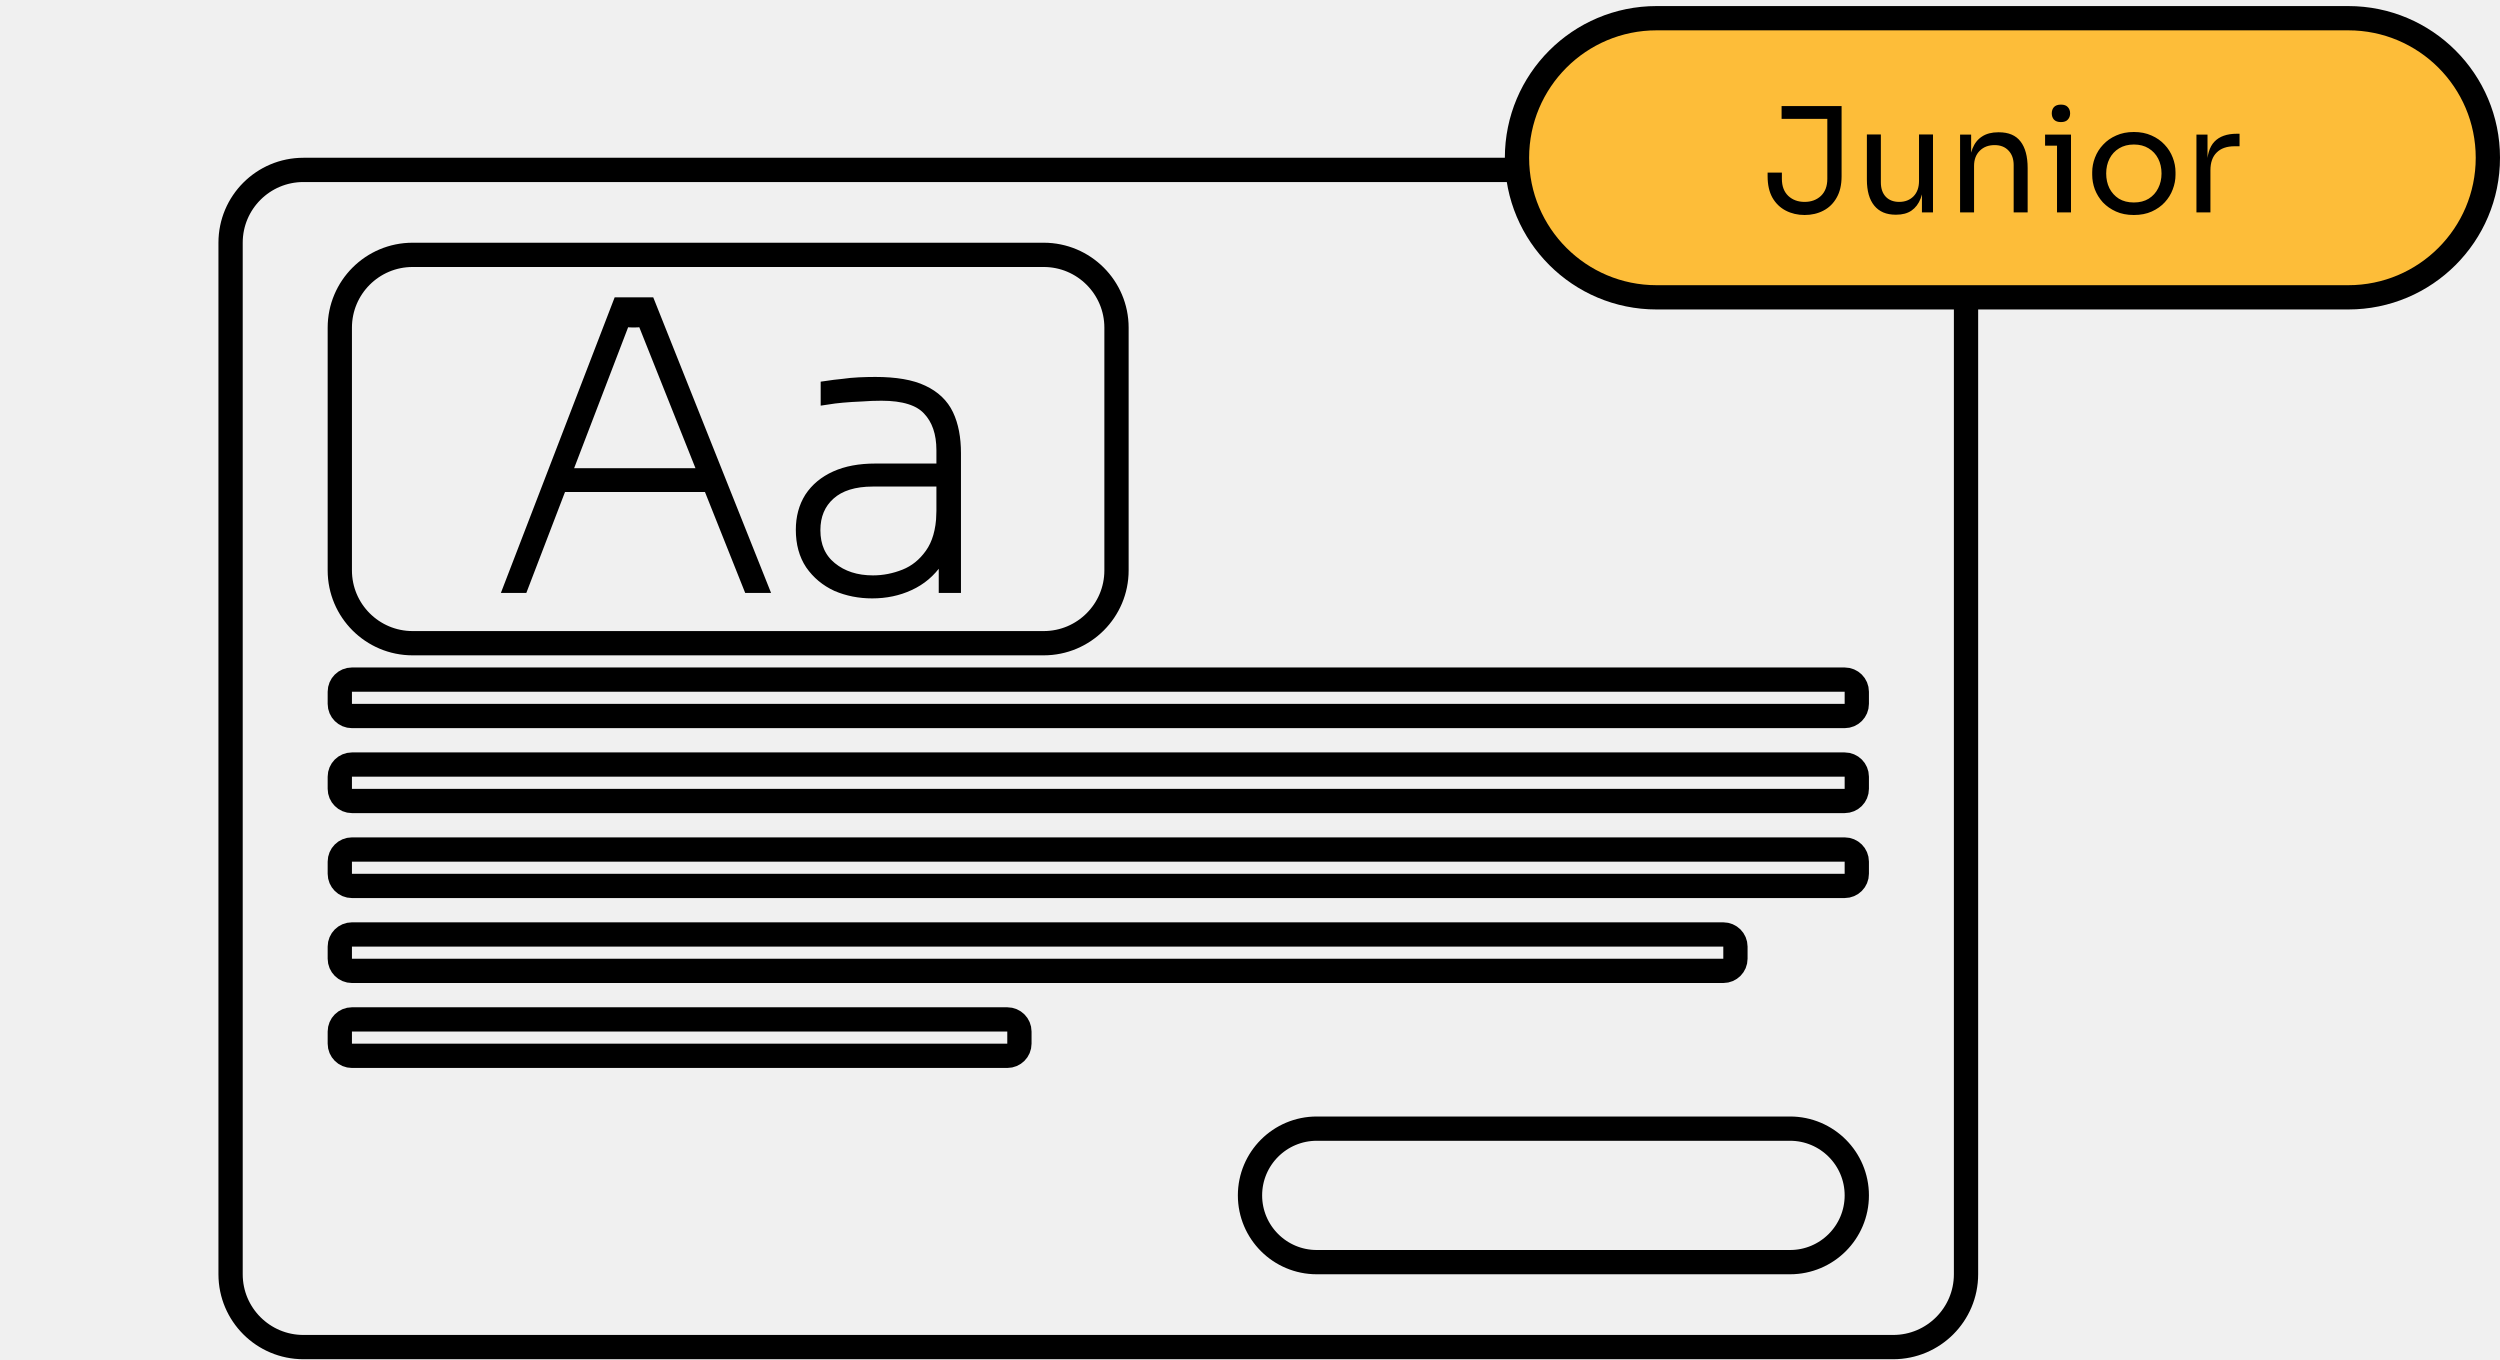
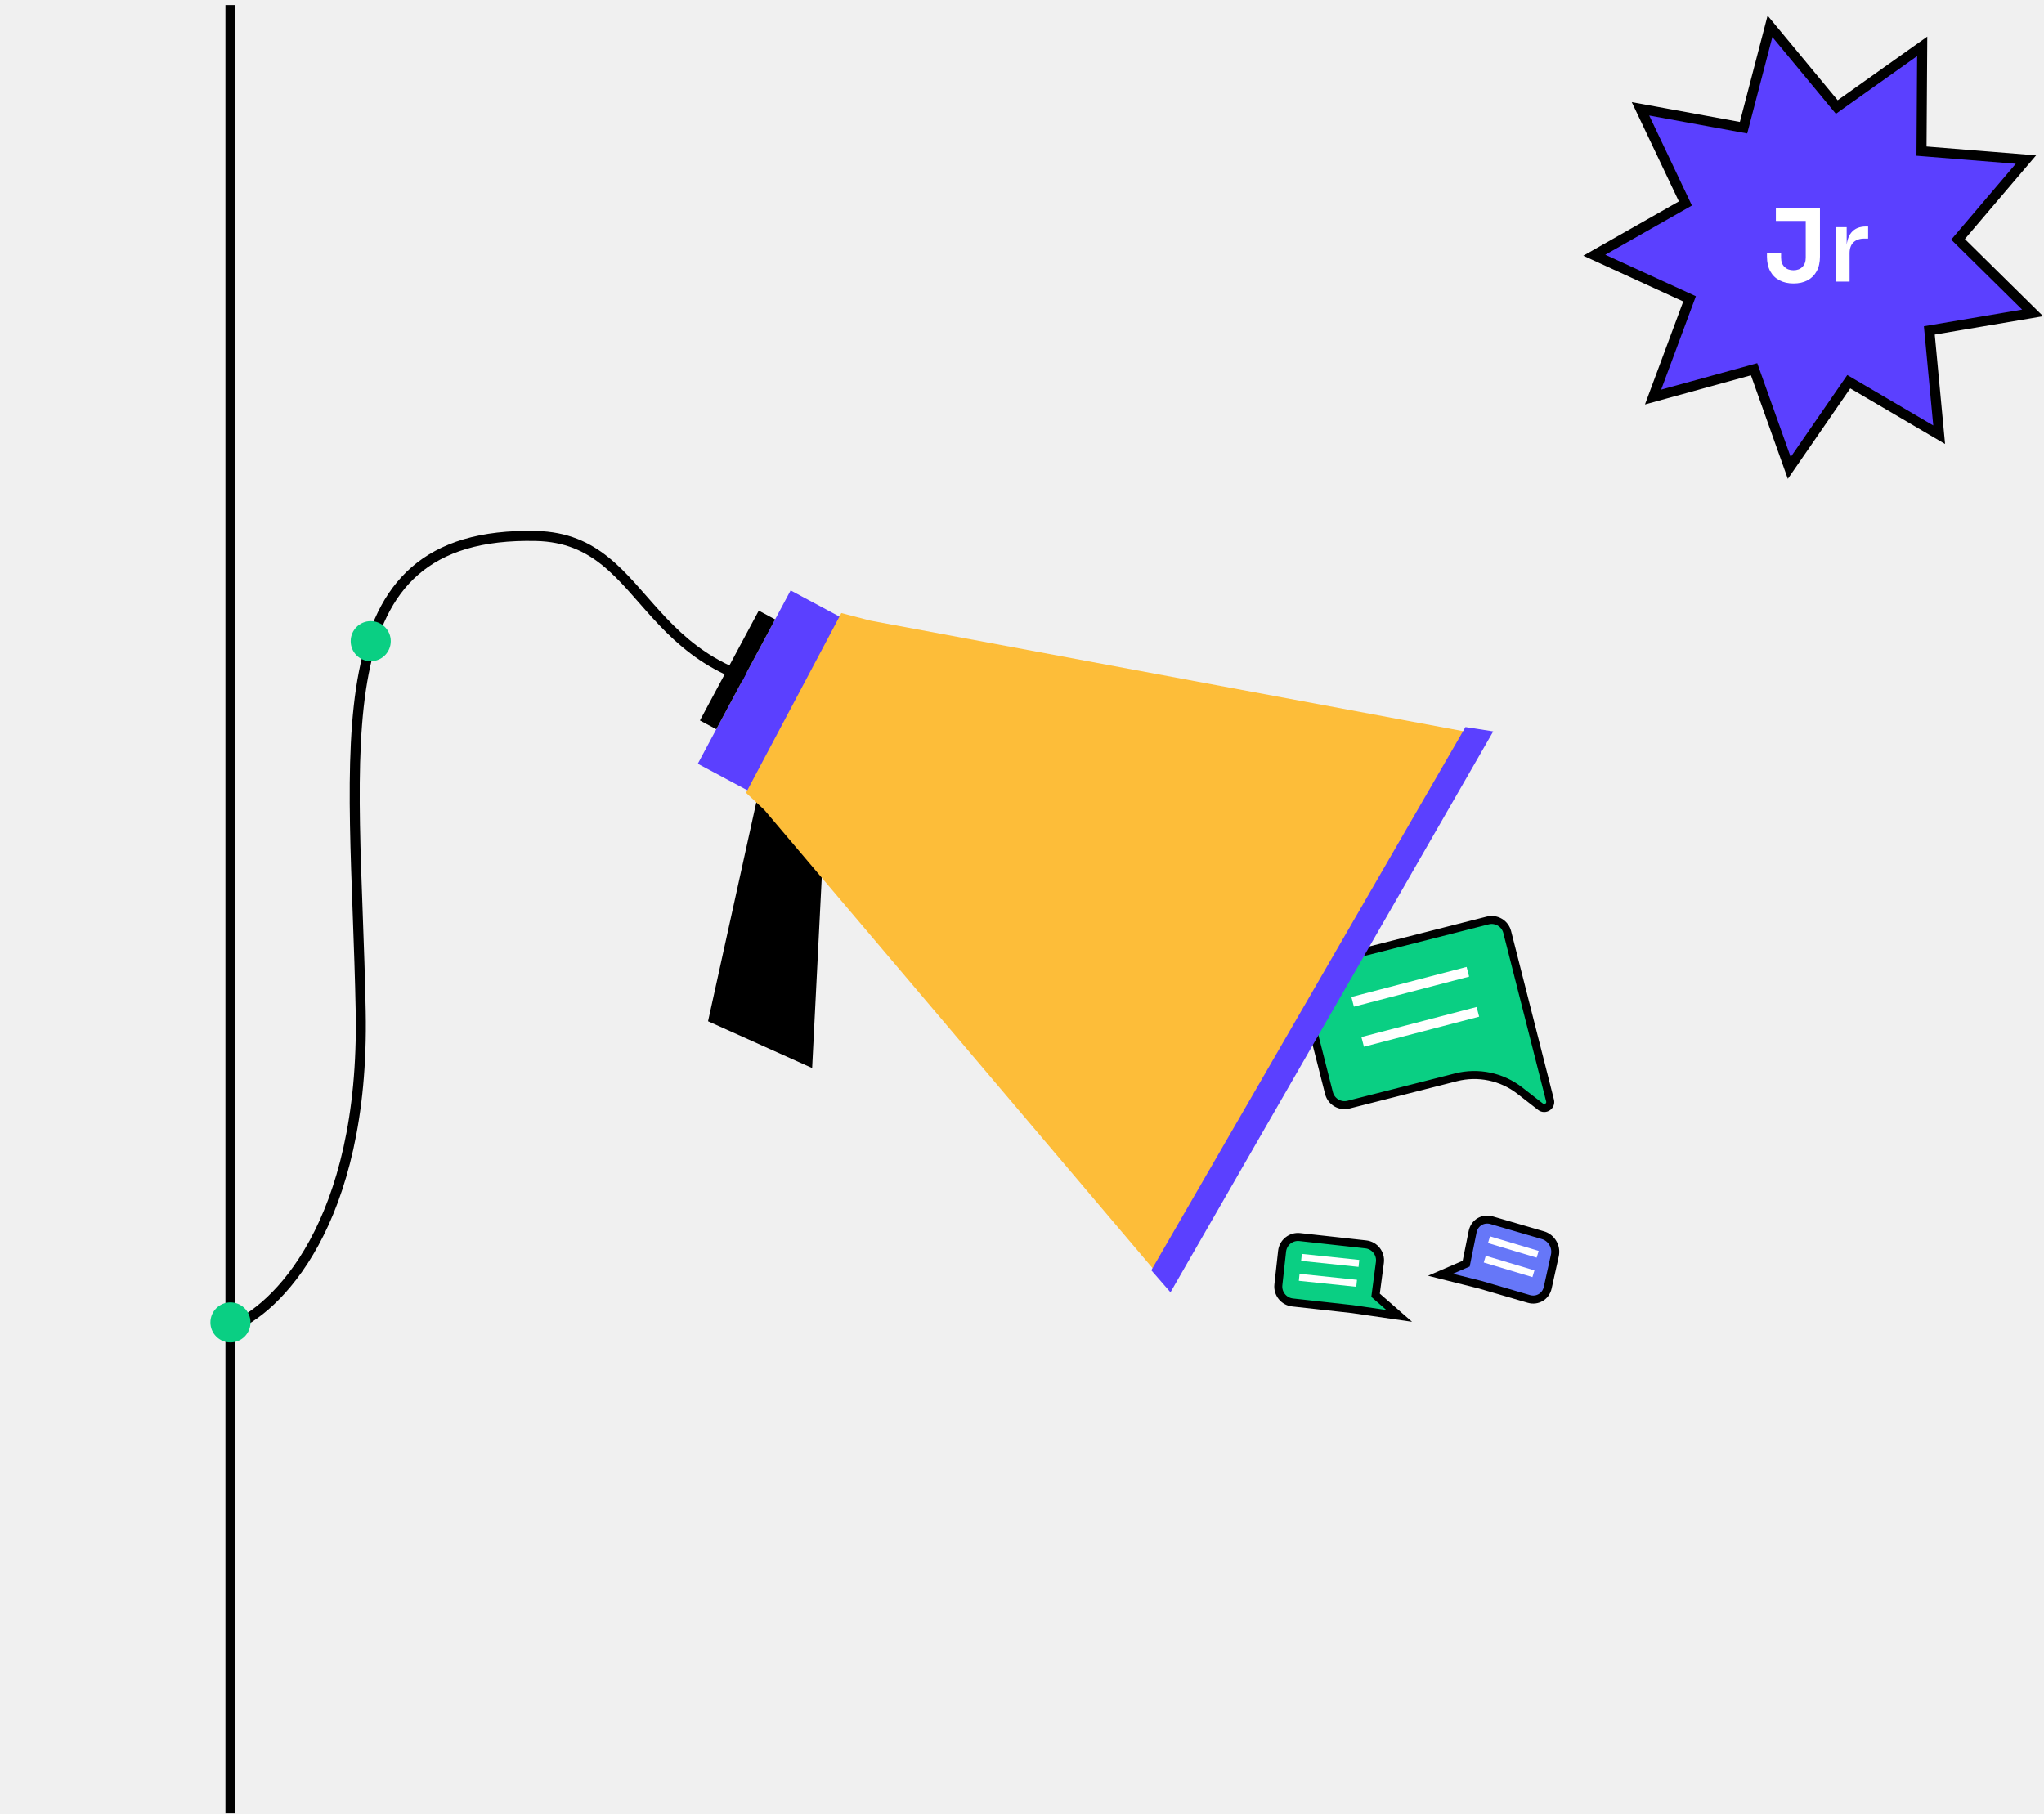
- <svg xmlns="http://www.w3.org/2000/svg" width="206" height="112" viewBox="0 0 206 112" fill="none">
-   <rect x="19" y="14" width="143" height="97" rx="6" stroke="black" stroke-width="2" />
-   <rect x="125" y="1.5" width="80" height="23" rx="11.5" fill="#FDBD39" />
-   <path d="M148.699 17.716C148.131 17.716 147.615 17.596 147.151 17.356C146.687 17.116 146.319 16.76 146.047 16.288C145.783 15.816 145.651 15.228 145.651 14.524V14.224H146.827V14.74C146.827 15.34 147.003 15.808 147.355 16.144C147.707 16.472 148.155 16.636 148.699 16.636C149.243 16.636 149.691 16.472 150.043 16.144C150.395 15.808 150.571 15.34 150.571 14.74V9.556H151.747V14.524C151.747 15.228 151.611 15.816 151.339 16.288C151.075 16.76 150.711 17.116 150.247 17.356C149.791 17.596 149.275 17.716 148.699 17.716ZM146.803 9.796V8.74H151.747V9.796H146.803ZM156.195 17.692C155.435 17.692 154.851 17.444 154.443 16.948C154.035 16.452 153.831 15.736 153.831 14.8V11.08H154.983V15.028C154.983 15.532 155.119 15.928 155.391 16.216C155.663 16.496 156.031 16.636 156.495 16.636C156.975 16.636 157.367 16.484 157.671 16.18C157.975 15.868 158.127 15.444 158.127 14.908V11.08H159.279V17.5H158.367V14.752H158.511C158.511 15.384 158.427 15.92 158.259 16.36C158.091 16.792 157.839 17.124 157.503 17.356C157.175 17.58 156.755 17.692 156.243 17.692H156.195ZM161.51 17.5V11.092H162.422V13.84H162.278C162.278 13.208 162.362 12.676 162.53 12.244C162.706 11.804 162.97 11.472 163.322 11.248C163.674 11.016 164.118 10.9 164.654 10.9H164.702C165.51 10.9 166.106 11.152 166.49 11.656C166.882 12.16 167.078 12.888 167.078 13.84V17.5H165.926V13.6C165.926 13.104 165.786 12.708 165.506 12.412C165.226 12.108 164.842 11.956 164.354 11.956C163.85 11.956 163.442 12.112 163.13 12.424C162.818 12.736 162.662 13.152 162.662 13.672V17.5H161.51ZM169.498 17.5V11.092H170.65V17.5H169.498ZM168.514 12.004V11.092H170.65V12.004H168.514ZM169.822 10.06C169.566 10.06 169.374 9.992 169.246 9.856C169.126 9.72 169.066 9.548 169.066 9.34C169.066 9.132 169.126 8.96 169.246 8.824C169.374 8.688 169.566 8.62 169.822 8.62C170.078 8.62 170.266 8.688 170.386 8.824C170.514 8.96 170.578 9.132 170.578 9.34C170.578 9.548 170.514 9.72 170.386 9.856C170.266 9.992 170.078 10.06 169.822 10.06ZM175.83 17.716C175.27 17.716 174.778 17.62 174.354 17.428C173.93 17.236 173.57 16.984 173.274 16.672C172.986 16.352 172.766 15.996 172.614 15.604C172.47 15.212 172.398 14.812 172.398 14.404V14.188C172.398 13.78 172.474 13.38 172.626 12.988C172.778 12.588 173.002 12.232 173.298 11.92C173.594 11.6 173.954 11.348 174.378 11.164C174.802 10.972 175.286 10.876 175.83 10.876C176.374 10.876 176.858 10.972 177.282 11.164C177.706 11.348 178.066 11.6 178.362 11.92C178.658 12.232 178.882 12.588 179.034 12.988C179.186 13.38 179.262 13.78 179.262 14.188V14.404C179.262 14.812 179.186 15.212 179.034 15.604C178.89 15.996 178.67 16.352 178.374 16.672C178.086 16.984 177.73 17.236 177.306 17.428C176.882 17.62 176.39 17.716 175.83 17.716ZM175.83 16.684C176.31 16.684 176.718 16.58 177.054 16.372C177.398 16.156 177.658 15.868 177.834 15.508C178.018 15.148 178.11 14.744 178.11 14.296C178.11 13.84 178.018 13.432 177.834 13.072C177.65 12.712 177.386 12.428 177.042 12.22C176.706 12.012 176.302 11.908 175.83 11.908C175.366 11.908 174.962 12.012 174.618 12.22C174.274 12.428 174.01 12.712 173.826 13.072C173.642 13.432 173.55 13.84 173.55 14.296C173.55 14.744 173.638 15.148 173.814 15.508C173.998 15.868 174.258 16.156 174.594 16.372C174.938 16.58 175.35 16.684 175.83 16.684ZM180.987 17.5V11.092H181.899V13.732H181.851C181.851 12.796 182.055 12.112 182.463 11.68C182.879 11.24 183.499 11.02 184.323 11.02H184.539V12.052H184.131C183.491 12.052 182.999 12.224 182.655 12.568C182.311 12.904 182.139 13.392 182.139 14.032V17.5H180.987Z" fill="black" />
-   <rect x="125" y="1.5" width="80" height="23" rx="11.5" stroke="black" stroke-width="2" />
-   <rect x="28" y="21" width="64" height="32" rx="6" stroke="black" stroke-width="2" />
-   <path d="M42 48.36L50.992 25H53.488L62.8 48.36H61.744L52.624 25.48C52.624 25.48 53.196 25.69 53.456 25.96C54.132 26.662 50.284 26.662 50.96 25.96C51.22 25.69 51.792 25.48 51.792 25.48L43.024 48.36H42ZM45.776 40.04L46.128 39.08H58.48L58.864 40.04H45.776Z" fill="black" />
-   <path d="M77.852 48.36V43.368H77.66V37.096C77.66 35.667 77.276 34.547 76.508 33.736C75.761 32.925 74.471 32.52 72.636 32.52C72.081 32.52 71.527 32.541 70.972 32.584C70.439 32.605 69.927 32.637 69.436 32.68C68.967 32.723 68.529 32.776 68.124 32.84V31.88C68.551 31.816 68.988 31.763 69.436 31.72C69.884 31.656 70.332 31.613 70.78 31.592C71.249 31.571 71.697 31.56 72.124 31.56C73.788 31.56 75.089 31.784 76.028 32.232C76.988 32.68 77.671 33.331 78.076 34.184C78.481 35.037 78.684 36.093 78.684 37.352V48.36H77.852ZM71.868 48.808C70.823 48.808 69.852 48.616 68.956 48.232C68.081 47.827 67.377 47.24 66.844 46.472C66.332 45.704 66.076 44.765 66.076 43.656C66.076 42.653 66.311 41.779 66.78 41.032C67.271 40.285 67.964 39.709 68.86 39.304C69.756 38.899 70.844 38.696 72.124 38.696H77.724V39.592H71.932C70.375 39.592 69.18 39.965 68.348 40.712C67.516 41.459 67.1 42.451 67.1 43.688C67.1 45.011 67.559 46.045 68.476 46.792C69.393 47.539 70.545 47.912 71.932 47.912C72.828 47.912 73.703 47.741 74.556 47.4C75.409 47.059 76.124 46.483 76.7 45.672C77.297 44.84 77.617 43.731 77.66 42.344L78.172 42.856C78.129 44.2 77.809 45.32 77.212 46.216C76.615 47.091 75.847 47.741 74.908 48.168C73.991 48.595 72.977 48.808 71.868 48.808Z" fill="black" />
-   <path d="M42 48.36L50.992 25H53.488L62.8 48.36H61.744L52.624 25.48C52.624 25.48 53.196 25.69 53.456 25.96C54.132 26.662 50.284 26.662 50.96 25.96C51.22 25.69 51.792 25.48 51.792 25.48L43.024 48.36H42ZM45.776 40.04L46.128 39.08H58.48L58.864 40.04H45.776Z" stroke="black" />
-   <path d="M77.852 48.36V43.368H77.66V37.096C77.66 35.667 77.276 34.547 76.508 33.736C75.761 32.925 74.471 32.52 72.636 32.52C72.081 32.52 71.527 32.541 70.972 32.584C70.439 32.605 69.927 32.637 69.436 32.68C68.967 32.723 68.529 32.776 68.124 32.84V31.88C68.551 31.816 68.988 31.763 69.436 31.72C69.884 31.656 70.332 31.613 70.78 31.592C71.249 31.571 71.697 31.56 72.124 31.56C73.788 31.56 75.089 31.784 76.028 32.232C76.988 32.68 77.671 33.331 78.076 34.184C78.481 35.037 78.684 36.093 78.684 37.352V48.36H77.852ZM71.868 48.808C70.823 48.808 69.852 48.616 68.956 48.232C68.081 47.827 67.377 47.24 66.844 46.472C66.332 45.704 66.076 44.765 66.076 43.656C66.076 42.653 66.311 41.779 66.78 41.032C67.271 40.285 67.964 39.709 68.86 39.304C69.756 38.899 70.844 38.696 72.124 38.696H77.724V39.592H71.932C70.375 39.592 69.18 39.965 68.348 40.712C67.516 41.459 67.1 42.451 67.1 43.688C67.1 45.011 67.559 46.045 68.476 46.792C69.393 47.539 70.545 47.912 71.932 47.912C72.828 47.912 73.703 47.741 74.556 47.4C75.409 47.059 76.124 46.483 76.7 45.672C77.297 44.84 77.617 43.731 77.66 42.344L78.172 42.856C78.129 44.2 77.809 45.32 77.212 46.216C76.615 47.091 75.847 47.741 74.908 48.168C73.991 48.595 72.977 48.808 71.868 48.808Z" stroke="black" />
-   <rect x="28" y="56" width="125" height="3" rx="1" stroke="black" stroke-width="2" />
-   <rect x="28" y="63" width="125" height="3" rx="1" stroke="black" stroke-width="2" />
-   <rect x="28" y="70" width="125" height="3" rx="1" stroke="black" stroke-width="2" />
-   <rect x="28" y="77" width="115" height="3" rx="1" stroke="black" stroke-width="2" />
-   <rect x="28" y="84" width="56" height="3" rx="1" stroke="black" stroke-width="2" />
-   <rect x="103" y="93" width="50" height="11" rx="5.5" stroke="black" stroke-width="2" />
+ <svg xmlns="http://www.w3.org/2000/svg" width="204" height="181" viewBox="0 0 204 181" fill="none">
+   <path d="M23 181V132.5M23 0.5V132.5M23 132.5C27.5 130.833 36.4 122.2 36 101C35.5 74.5 31.5 53 53.5 53.5C65.5 53.773 63.5 69 83.5 69" stroke="black" />
+   <circle cx="23" cy="132" r="2" fill="#0ACF83" />
+   <circle cx="37" cy="64" r="2" fill="#0ACF83" />
+   <path d="M131.037 96.317L148.482 91.88C149.338 91.662 150.209 92.18 150.427 93.037L151.806 98.459L154.702 109.849C154.843 110.402 154.204 110.821 153.752 110.47L151.684 108.862C149.881 107.461 147.532 106.97 145.318 107.533L143.306 108.045L134.584 110.263C133.727 110.481 132.856 109.963 132.639 109.107L129.881 98.262C129.663 97.405 130.18 96.534 131.037 96.317Z" fill="#0ACF83" stroke="black" stroke-width="0.8" />
+   <path d="M135 100L146.5 97M136 104L147.5 101" stroke="white" />
+   <path d="M137.449 129.429L139.646 131.349L134.98 130.672L134.98 130.672L134.966 130.67L132.315 130.376L129.001 130.009C128.123 129.912 127.49 129.121 127.587 128.243L127.958 124.897C128.055 124.019 128.846 123.386 129.724 123.483L136.31 124.213C137.202 124.311 137.838 125.123 137.72 126.012L137.316 129.076L137.288 129.288L137.449 129.429Z" fill="#0ACF83" stroke="black" stroke-width="0.8" />
+   <path d="M129.894 125.511L135.626 126.111M129.666 127.498L135.398 128.097" stroke="white" stroke-width="0.7" />
+   <path d="M146.153 126.214L143.764 127.243L147.737 128.24L147.744 128.242L147.751 128.244L150.003 128.902L152.585 129.656C153.434 129.903 154.276 129.405 154.467 128.542L155.184 125.308C155.375 124.446 154.842 123.545 153.994 123.298L148.864 121.8C148.005 121.549 147.154 122.064 146.976 122.943L146.369 125.943L146.33 126.138L146.153 126.214Z" fill="#6677F8" stroke="black" stroke-width="0.8" />
+   <path d="M153.466 125.202L148.609 123.747M153.044 127.142L148.186 125.687" stroke="white" stroke-width="0.7" />
+   <rect x="78.908" y="58.935" width="5.705" height="19.624" transform="rotate(28.1706 78.9076 58.9355)" fill="#5B40FF" />
+   <rect width="1.851" height="12.436" transform="matrix(-0.881546 -0.472098 -0.472098 0.881546 77.3583 61.8281)" fill="black" />
+   <path d="M82.429 79.401L81.055 106.611L70.666 101.94L76.038 77.561L82.429 79.401Z" fill="black" />
+   <path d="M86.872 61.951L147.555 73.268L116.766 128.635L76.281 80.84L74.455 79.133L83.967 61.195L86.872 61.951Z" fill="#FDBD39" />
+   <path d="M146.259 72.574L149.032 73.006L116.82 128.995L114.906 126.796L146.259 72.574Z" fill="#5B40FF" />
+   <path d="M176.651 2.626L183.023 10.325L183.319 10.683L183.697 10.414L191.844 4.627L191.777 14.62L191.774 15.084L192.237 15.121L202.198 15.925L195.722 23.537L195.421 23.89L195.752 24.217L202.866 31.235L193.013 32.904L192.555 32.981L192.599 33.443L193.537 43.393L184.917 38.337L184.516 38.102L184.252 38.485L178.576 46.709L175.222 37.296L175.066 36.858L174.618 36.982L164.983 39.633L168.464 30.266L168.626 29.831L168.204 29.637L159.118 25.475L167.807 20.538L168.21 20.308L168.011 19.888L163.727 10.86L173.556 12.662L174.013 12.746L174.13 12.296L176.651 2.626Z" fill="#5B40FF" stroke="black" />
+   <path d="M179 28.296C178.473 28.296 178.01 28.193 177.61 27.986C177.21 27.78 176.9 27.476 176.68 27.076C176.46 26.676 176.35 26.186 176.35 25.606L176.35 25.286L177.76 25.286L177.76 25.726C177.76 26.113 177.873 26.42 178.1 26.646C178.327 26.866 178.623 26.976 178.99 26.976C179.363 26.976 179.66 26.866 179.88 26.646C180.107 26.42 180.22 26.113 180.22 25.726L180.22 21.856L181.64 21.856L181.64 25.606C181.64 26.186 181.53 26.676 181.31 27.076C181.09 27.476 180.783 27.78 180.39 27.986C179.997 28.193 179.533 28.296 179 28.296ZM177.24 22.056L177.24 20.806L181.64 20.806L181.64 22.056L177.24 22.056ZM183.206 28.106L183.206 22.676L184.306 22.676L184.306 24.976L184.276 24.976C184.276 24.196 184.443 23.606 184.776 23.206C185.109 22.806 185.599 22.606 186.246 22.606L186.446 22.606L186.446 23.816L186.066 23.816C185.599 23.816 185.236 23.943 184.976 24.196C184.723 24.443 184.596 24.803 184.596 25.276L184.596 28.106L183.206 28.106Z" fill="white" />
</svg>
